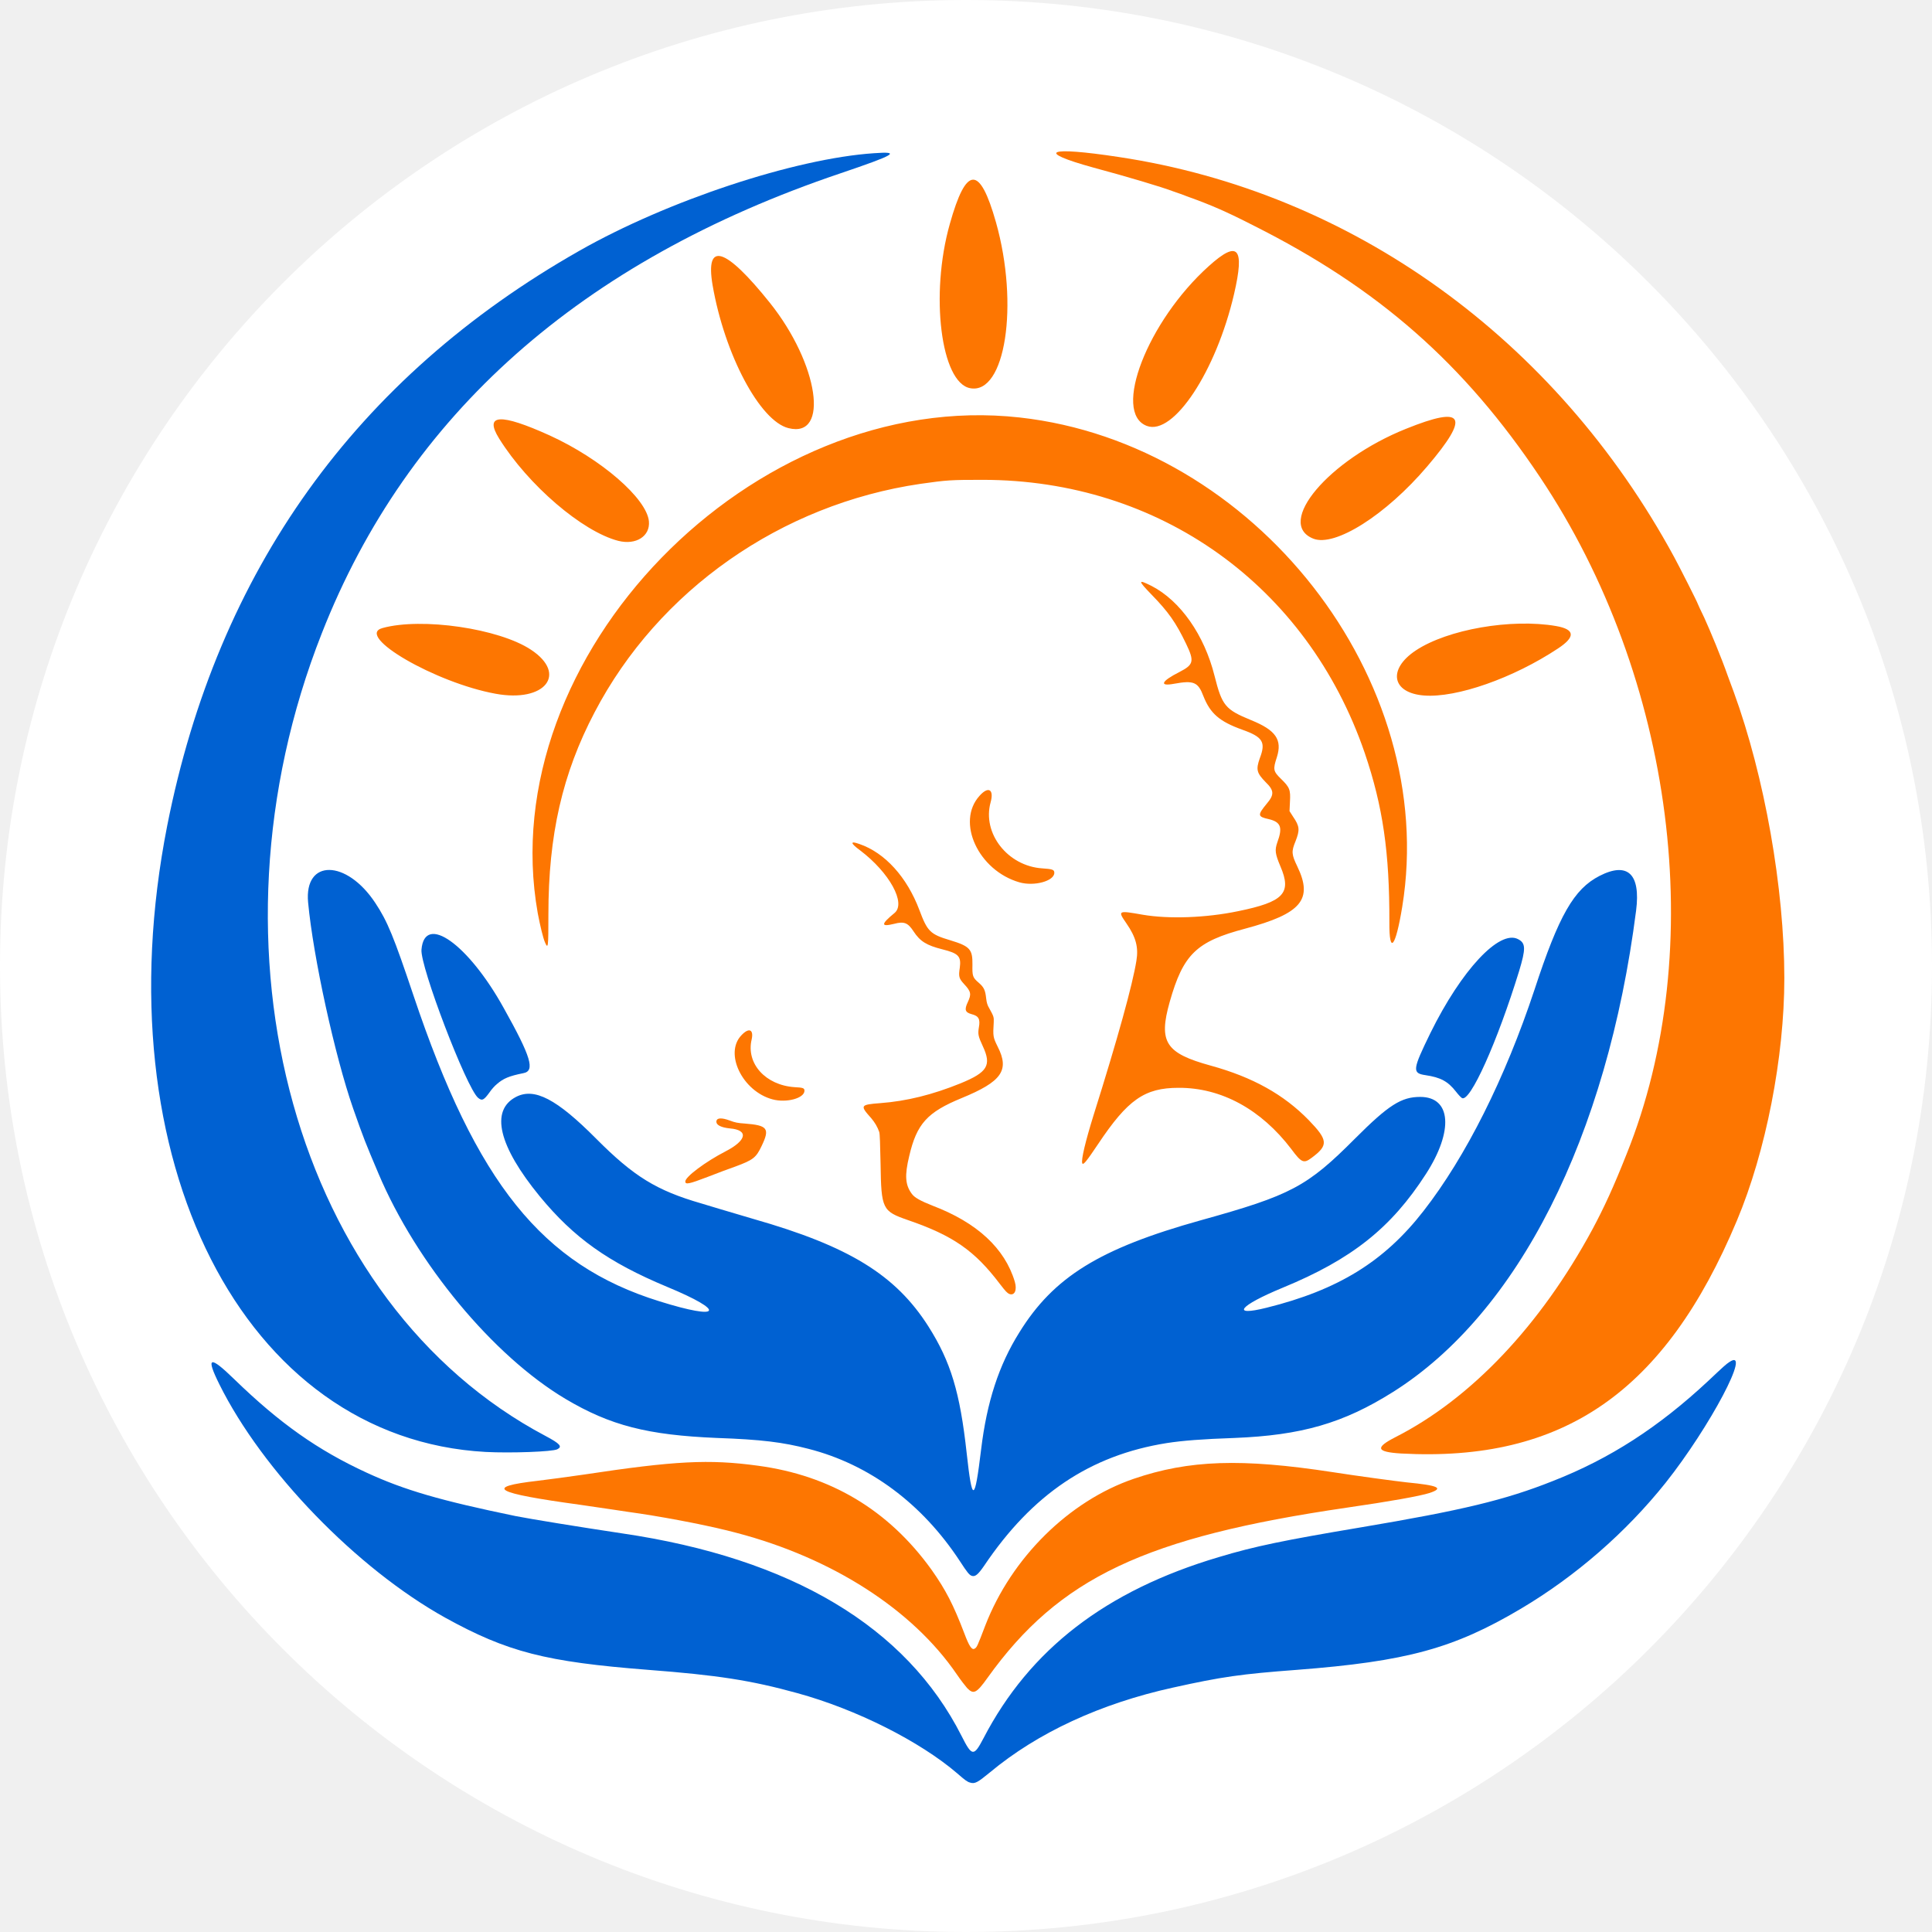
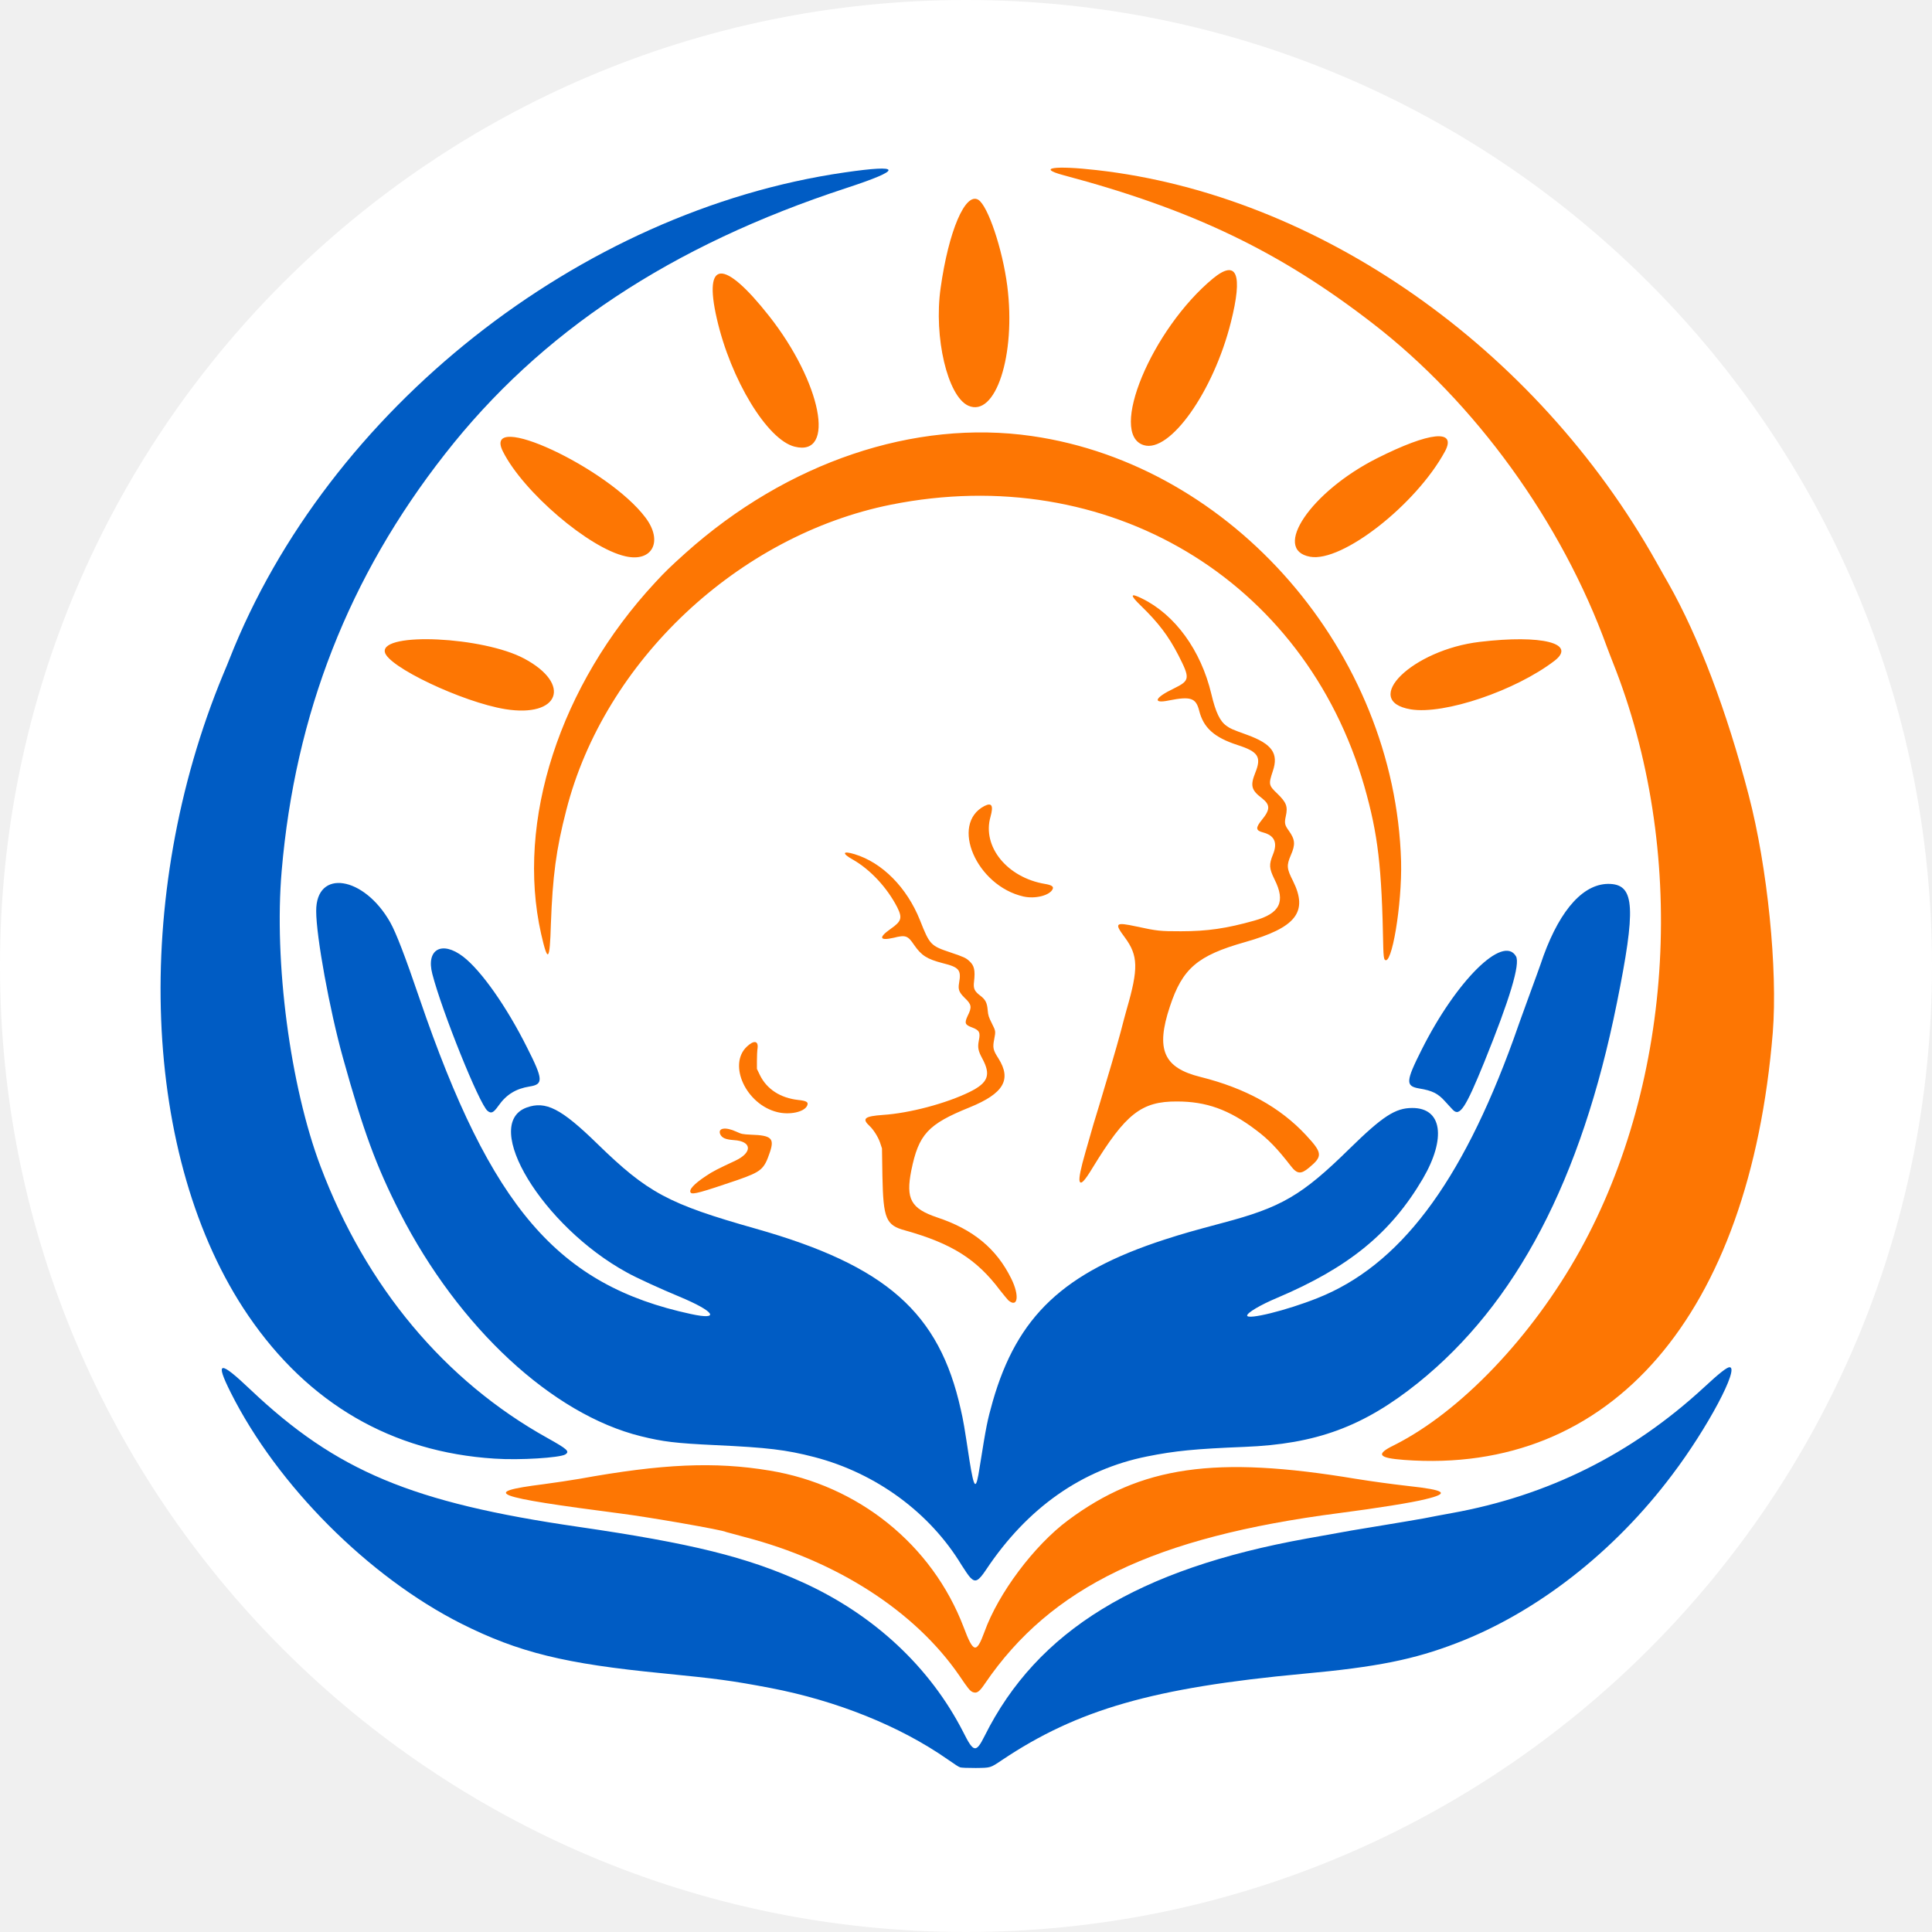
<svg xmlns="http://www.w3.org/2000/svg" viewBox="0 0 120 120">
  <circle cx="60" cy="60" r="60" fill="#fff" />
-   <g transform="translate(60 60) scale(0.13782) translate(-535.5 -547.0)">
-     <path fill="#0061D2" fill-rule="evenodd" d="M537.3 915.0C536.1 914.7 534.9 913.8 531.6 910.9C514.7 896.4 486.1 882.0 459.5 874.7C438.5 868.9 423.5 866.6 392.2 864.2C346.1 860.6 328.9 856.2 300.8 840.7C260.9 818.5 218.4 774.6 199.0 735.5C192.8 723.0 194.6 722.4 205.7 733.2C226.2 753.1 243.4 765.2 265.3 775.3C282.4 783.2 298.6 787.9 332.5 794.9C339.6 796.3 361.2 799.8 380.5 802.7C456.8 813.9 508.6 844.8 533.5 894.0C538.2 903.3 539.0 903.4 543.4 895.0C564.2 855.0 598.5 828.5 649.4 813.4C665.6 808.5 678.9 805.8 713.4 800.0C759.1 792.3 778.4 787.7 800.0 779.1C825.8 769.0 847.7 754.8 870.0 734.0C877.1 727.3 878.0 726.5 879.5 725.5C890.0 718.4 870.8 754.7 850.8 779.9C833.0 802.2 810.3 822.0 785.5 836.7C755.3 854.6 734.0 860.4 684.7 864.2C659.4 866.1 650.9 867.3 628.8 872.2C596.1 879.4 567.8 892.5 546.3 910.4C540.7 915.0 539.5 915.7 537.3 915.0ZM538.0 821.8C537.0 821.4 536.1 820.4 532.8 815.3C515.7 789.2 491.9 771.6 464.5 764.6C452.9 761.6 443.2 760.4 423.3 759.7C392.0 758.4 375.2 754.1 355.0 742.1C322.4 722.7 287.8 681.0 270.7 640.5C264.9 626.8 264.1 624.9 259.3 611.2C251.1 587.7 241.3 543.0 239.0 518.3C237.2 498.7 256.3 498.9 269.3 518.6C274.8 526.9 277.6 533.8 286.5 560.3C314.9 644.9 344.5 681.7 397.3 698.1C425.4 706.9 427.6 702.7 400.8 691.6C374.2 680.5 358.8 669.5 343.4 650.8C324.8 628.1 321.0 612.1 332.7 606.0C341.0 601.7 351.0 606.9 368.8 624.8C385.8 641.9 396.1 648.2 416.2 654.0C418.2 654.6 421.9 655.7 424.5 656.5C427.1 657.3 433.9 659.3 439.7 661.0C482.8 673.3 503.8 686.2 518.6 709.5C528.6 725.3 532.8 739.1 535.8 766.5C538.3 789.2 539.4 788.9 542.3 765.0C544.9 743.4 550.3 726.9 559.5 712.2C575.0 687.1 595.8 674.3 641.3 661.6C682.0 650.3 689.2 646.5 710.9 624.7C726.0 609.6 731.7 606.0 740.2 606.0C754.2 606.0 755.3 621.3 742.8 640.7C727.1 665.1 709.3 679.2 678.2 692.0C658.6 700.1 654.6 705.1 671.0 701.0C703.2 693.0 724.0 680.2 741.7 657.4C760.8 632.9 778.5 597.5 791.7 557.7C802.7 524.1 809.5 512.3 821.0 506.4C833.7 499.9 839.6 505.5 837.5 522.0C824.4 624.3 784.3 703.5 727.9 739.0C705.5 753.1 686.6 758.5 656.5 759.7C642.0 760.2 633.1 760.9 626.0 762.0C591.4 767.5 565.3 785.1 543.6 817.4C540.9 821.3 539.6 822.4 538.0 821.8ZM319.0 766.0C209.8 760.0 145.9 634.3 175.5 483.8C198.2 368.9 260.5 281.9 361.2 224.7C400.9 202.1 458.3 183.1 494.0 180.7C506.3 179.8 503.9 181.3 478.8 189.8C361.9 229.3 283.9 298.5 245.2 397.0C188.9 539.8 233.4 699.2 346.0 758.8C352.6 762.3 353.7 763.6 351.3 764.8C349.2 765.9 330.4 766.6 319.0 766.0ZM315.6 606.4C310.4 602.0 289.4 547.1 290.1 539.6C291.5 523.1 311.2 537.1 327.2 566.0C339.5 588.0 341.4 594.3 336.0 595.3C329.5 596.6 327.0 597.7 324.1 600.2C323.1 601.0 321.6 602.7 320.8 603.9C318.2 607.5 317.4 607.9 315.6 606.4ZM759.0 606.5C758.5 606.2 757.3 604.9 756.3 603.6C752.7 599.0 749.4 597.2 742.6 596.2C736.5 595.3 736.7 593.8 744.8 577.2C758.8 548.8 775.9 530.5 784.3 534.9C787.8 536.7 787.8 539.2 784.8 549.2C774.9 581.4 762.6 608.7 759.0 606.5Z" />
-     <path fill="#FD7601" fill-rule="evenodd" d="M536.0 872.4C535.2 871.5 533.1 868.8 531.4 866.3C511.4 837.0 475.2 813.8 432.2 802.5C421.0 799.5 403.7 796.1 388.7 793.8C385.5 793.4 380.0 792.5 376.5 792.0C373.0 791.5 366.3 790.5 361.5 789.8C322.7 784.5 318.1 781.8 342.5 779.0C347.3 778.4 356.6 777.2 363.3 776.2C404.3 770.0 419.7 769.2 441.7 772.2C474.5 776.6 500.6 792.2 519.9 819.0C526.4 828.2 529.8 834.8 534.8 847.9C536.9 853.5 538.1 855.3 539.3 854.7C540.4 854.1 540.5 853.9 544.2 844.2C556.0 813.7 581.9 788.1 611.1 778.1C636.0 769.6 659.6 768.8 700.7 775.1C711.6 776.8 728.6 779.1 734.0 779.7C748.5 781.1 751.0 782.3 744.4 784.5C740.0 785.9 726.6 788.3 707.2 791.1C616.2 804.4 577.5 822.7 545.2 867.8C540.2 874.8 538.9 875.4 536.0 872.4ZM731.5 766.7C720.4 766.0 719.7 764.1 729.1 759.3C763.1 742.0 794.4 709.0 817.8 665.7C823.1 655.8 827.3 646.7 833.2 631.8C870.4 539.5 854.8 417.3 794.2 326.7C760.0 275.5 721.4 241.6 665.3 213.4C653.0 207.1 646.1 204.1 635.8 200.4C633.8 199.6 630.7 198.5 628.9 197.9C623.7 195.9 607.9 191.2 593.0 187.2C566.5 179.9 572.1 177.5 604.3 182.4C709.4 198.2 801.2 264.3 854.6 362.6C857.0 367.0 865.3 383.4 865.3 383.8C865.3 383.9 866.6 386.7 868.2 390.0C870.9 395.9 876.0 408.2 878.8 416.2C879.6 418.4 880.8 421.7 881.5 423.5C895.4 461.6 904.3 512.0 904.3 552.5C904.3 588.0 896.0 630.7 882.9 661.8C850.6 738.9 804.7 770.7 731.5 766.7ZM555.0 694.8C554.1 694.4 553.3 693.6 550.7 690.2C539.4 675.3 529.7 668.5 509.3 661.5C497.8 657.5 497.3 656.6 497.0 636.3C496.8 627.1 496.7 622.8 496.4 621.8C495.6 619.5 494.4 617.5 492.8 615.6C487.6 609.8 487.8 609.5 496.9 608.8C508.8 607.9 520.4 605.0 533.0 599.9C545.2 594.9 547.1 591.8 543.1 583.2C541.0 578.7 540.8 577.7 541.3 574.7C542.0 570.9 541.2 569.5 538.0 568.7C535.1 567.9 534.7 566.7 536.3 563.3C538.0 559.7 537.8 558.5 534.6 555.1C532.3 552.6 532.1 551.7 532.7 547.8C533.4 542.6 532.1 541.3 524.9 539.5C517.7 537.7 514.8 535.9 511.8 531.3C509.3 527.5 507.6 526.8 503.1 528.0C497.0 529.5 497.1 528.2 503.3 523.1C508.6 518.7 501.0 504.9 487.8 494.9C483.3 491.6 483.2 490.5 487.4 492.0C498.9 495.9 508.9 506.9 514.5 521.8C518.1 531.4 519.3 532.7 528.4 535.4C537.3 538.1 538.5 539.5 538.4 546.4C538.3 551.6 538.5 552.2 541.3 554.6C543.6 556.6 544.2 557.9 544.6 561.7C544.8 563.5 545.2 564.8 545.9 565.9C548.0 569.7 548.1 570.0 548.0 572.3C547.6 578.8 547.7 579.1 549.8 583.4C555.2 594.0 551.6 599.1 533.6 606.5C518.0 612.9 513.3 618.1 509.9 632.7C507.8 641.4 508.1 645.7 511.1 649.7C512.3 651.4 515.1 652.9 520.4 655.0C540.4 662.6 553.0 674.2 557.5 689.3C558.6 693.1 557.4 695.7 555.0 694.8ZM409.0 644.1C409.0 642.0 418.1 635.2 427.2 630.5C436.7 625.6 437.6 620.9 429.1 620.2C425.2 619.8 423.0 618.7 423.0 617.2C423.0 615.4 425.2 615.2 429.2 616.7C431.3 617.5 432.6 617.8 435.8 618.0C446.1 618.8 447.2 620.2 443.4 628.1C440.9 633.4 439.6 634.4 431.5 637.4C429.1 638.2 423.6 640.3 419.2 642.0C410.6 645.3 409.0 645.6 409.0 644.1ZM587.9 635.9C587.3 634.4 589.4 625.8 593.0 614.2C603.9 579.6 610.6 555.3 612.3 544.6C613.3 538.6 612.1 534.0 607.8 527.8C603.8 522.0 603.9 521.9 615.2 523.9C627.0 525.9 643.7 525.3 658.1 522.3C678.7 518.1 682.4 514.2 677.2 502.1C674.8 496.4 674.6 494.8 675.8 491.3C678.3 484.5 677.4 482.1 671.9 480.8C666.9 479.7 666.8 479.0 671.0 473.9C674.5 469.8 674.4 467.9 670.6 464.2C666.5 460.0 666.1 458.5 667.9 453.4C670.7 446.1 669.3 443.8 660.0 440.5C649.7 436.8 645.6 433.2 642.5 425.4C640.1 419.0 638.1 418.2 629.3 419.8C622.4 421.1 623.4 418.7 631.7 414.5C638.1 411.2 638.5 409.7 634.7 401.8C630.1 392.2 626.7 387.4 619.1 379.6C612.9 373.2 612.9 372.6 619.1 375.7C632.1 382.4 642.9 397.8 647.5 416.2C650.9 429.7 652.3 431.4 664.0 436.2C675.1 440.7 678.1 445.0 675.6 452.9C673.8 458.4 673.9 459.2 677.5 462.7C681.4 466.5 681.8 467.6 681.5 472.9L681.3 477.2L682.9 479.7C685.9 484.1 686.0 485.7 684.0 490.8C682.1 495.4 682.2 496.7 684.8 502.1C692.0 517.0 686.7 523.4 661.2 530.2C639.3 536.0 633.4 541.7 627.3 563.2C622.2 581.3 625.4 586.3 645.8 591.9C664.7 597.1 678.7 604.9 690.0 616.5C698.7 625.5 698.9 627.8 691.2 633.5C687.7 636.1 686.7 635.7 682.1 629.5C668.5 611.6 650.5 601.8 631.3 601.9C616.0 601.9 608.4 607.2 595.0 627.3C589.7 635.2 588.3 636.9 587.9 635.9ZM448.3 607.1C434.8 603.5 426.4 586.4 434.3 578.2C437.7 574.6 439.9 575.6 438.9 580.1C436.3 591.0 445.2 600.7 458.2 601.6C462.0 601.8 462.7 602.0 462.7 603.2C462.7 606.6 454.6 608.8 448.3 607.1ZM345.7 536.2C344.9 534.3 343.6 529.0 342.5 523.2C321.9 407.4 439.4 286.4 559.7 299.8C665.7 311.6 748.8 417.9 732.1 520.3C729.1 538.7 726.2 542.2 726.3 527.3C726.4 495.9 723.4 475.1 715.2 451.0C689.3 375.5 622.7 327.9 543.0 327.9C528.6 327.9 527.0 328.0 515.0 329.7C452.2 338.9 396.9 377.6 368.1 432.7C353.6 460.3 347.3 488.0 347.3 523.7C347.3 538.7 347.2 539.7 345.7 536.2ZM559.6 509.3C541.1 504.0 530.9 482.1 541.6 470.3C545.6 465.8 548.2 467.4 546.6 473.2C542.7 487.2 554.3 502.0 569.9 503.0C574.5 503.3 575.3 503.6 575.3 505.0C575.3 508.7 566.3 511.2 559.6 509.3ZM742.0 425.1C727.4 424.0 725.4 413.3 738.2 404.8C752.5 395.3 781.2 390.3 801.5 393.8C810.0 395.3 810.2 398.7 802.3 403.9C782.1 417.3 756.6 426.2 742.0 425.1ZM323.5 424.3C296.5 419.4 259.9 398.2 272.5 394.7C290.2 389.8 325.1 394.9 339.5 404.5C356.1 415.5 345.7 428.4 323.5 424.3ZM378.8 355.4C362.6 351.2 338.2 330.3 325.1 309.3C318.2 298.2 325.6 297.8 347.9 307.9C371.1 318.5 391.6 336.3 392.6 346.6C393.2 353.3 386.8 357.4 378.8 355.4ZM692.0 354.4C674.8 347.5 698.9 318.9 733.8 304.9C760.1 294.3 762.8 299.0 743.4 321.8C724.7 343.8 701.7 358.3 692.0 354.4ZM455.5 304.6C442.6 301.4 426.7 271.4 421.3 240.2C417.9 220.2 427.0 223.0 447.1 248.1C469.1 275.6 474.1 309.3 455.5 304.6ZM617.0 303.6C601.3 297.7 617.3 256.4 644.9 231.6C658.1 219.7 661.2 223.1 656.3 244.2C648.2 279.0 629.0 308.1 617.0 303.6ZM537.4 286.6C524.2 284.2 519.2 244.4 528.2 212.6C535.6 186.2 541.7 186.0 549.0 211.8C559.5 249.0 553.2 289.6 537.4 286.6Z" />
+   <g transform="translate(60 60) scale(0.13485) translate(-534.5 -539.5)">
+     <path fill="#005CC4" fill-rule="evenodd" d="M531.8 908.6C530.8 908.2 529.9 907.6 526.0 904.9C504.1 889.6 475.0 877.9 444.2 872.0C426.2 868.6 420.0 867.8 394.9 865.3C349.7 860.9 328.5 855.7 302.0 842.4C259.4 820.9 217.3 778.8 195.8 735.9C188.5 721.3 190.6 721.0 205.0 734.7C244.5 772.1 279.3 786.7 355.8 797.8C408.0 805.4 433.6 811.7 459.3 823.4C492.1 838.3 517.9 862.4 533.2 892.3C538.0 901.9 539.1 902.1 543.1 894.1C567.3 845.6 613.7 817.2 691.5 803.2C711.2 799.6 715.5 798.9 727.2 797.0C733.9 795.9 742.2 794.5 745.5 793.9C748.8 793.2 754.5 792.2 758.2 791.5C802.6 783.5 841.1 764.3 874.3 733.7C881.5 727.0 885.0 724.3 886.2 724.3C890.9 724.3 876.1 752.3 859.8 773.8C833.1 809.4 797.3 837.3 760.4 851.4C740.9 858.9 723.8 862.4 689.8 865.5C620.9 871.9 585.9 881.9 551.0 905.3C545.6 908.9 546.0 908.8 539.0 908.9C535.2 908.9 532.5 908.8 531.8 908.6ZM536.5 821.2C535.8 820.5 534.0 817.9 532.5 815.5C517.9 791.3 493.1 773.1 464.7 765.7C451.6 762.3 442.9 761.3 419.3 760.2C400.4 759.3 395.0 758.6 384.8 756.1C343.9 746.0 300.9 706.1 273.8 653.2C262.8 631.6 256.9 615.5 247.5 581.7C241.4 559.8 235.2 525.9 235.2 514.2C235.1 494.6 257.2 498.0 269.3 519.4C272.0 524.2 276.2 535.1 282.8 554.5C315.7 650.8 346.5 686.6 407.8 699.8C421.6 702.8 418.8 698.6 402.5 691.8C394.3 688.4 382.6 683.1 378.2 680.6C339.5 659.4 311.0 612.5 332.1 604.7C340.9 601.5 348.0 605.1 364.7 621.4C387.9 644.0 397.4 649.1 437.7 660.5C497.7 677.5 522.2 699.1 532.1 743.8C533.3 749.0 533.7 751.4 536.1 767.2C538.3 780.9 539.1 781.4 540.8 770.3C543.9 750.9 544.3 749.0 546.8 740.1C558.1 700.7 579.5 680.6 626.0 665.5C635.0 662.6 638.3 661.7 652.8 657.8C679.7 650.7 689.2 645.2 711.0 623.8C726.5 608.6 732.3 604.9 740.0 604.9C753.8 604.8 755.8 618.8 744.9 637.5C730.2 662.5 710.8 678.4 677.7 692.4C670.1 695.6 664.0 699.2 664.0 700.5C664.0 702.6 682.0 698.2 696.3 692.5C734.0 677.6 762.5 640.0 786.7 573.2C787.7 570.2 790.7 562.0 793.3 554.8C795.9 547.7 799.2 538.7 800.5 534.8C808.5 512.9 819.4 501.1 831.3 501.7C842.5 502.3 843.1 513.0 834.3 556.5C817.9 638.1 787.9 695.2 742.6 731.6C717.5 751.7 695.8 759.7 662.7 761.0C640.2 761.9 630.8 762.8 617.9 765.4C587.9 771.4 562.8 789.0 543.8 817.5C540.2 822.9 538.8 823.6 536.5 821.2ZM317.3 766.4C270.1 763.4 231.6 741.1 203.9 700.5C154.7 628.4 150.0 507.4 192.3 405.3C193.6 402.3 194.9 399.0 195.3 398.0C240.5 283.3 356.4 191.7 478.5 174.0C505.3 170.1 505.6 172.6 479.3 181.2C398.7 207.6 338.5 247.4 294.5 303.7C250.2 360.2 225.5 423.4 219.3 495.7C215.7 537.7 223.2 594.7 237.2 631.8C258.1 687.2 294.4 730.6 341.7 756.9C351.0 762.1 352.1 763.1 349.9 764.5C347.3 766.0 329.0 767.2 317.3 766.4ZM314.1 606.2C310.3 603.0 293.2 560.6 288.7 543.2C285.7 531.8 293.1 527.7 302.9 535.2C311.2 541.6 322.9 558.2 332.3 577.0C339.8 591.8 339.9 594.0 333.5 595.0C327.2 596.0 322.8 598.7 319.2 603.8C316.8 607.2 315.8 607.6 314.1 606.2ZM758.7 605.7C758.0 605.0 756.5 603.3 755.2 601.9C751.9 598.2 749.3 596.9 743.2 595.9C736.9 594.8 737.0 592.7 744.4 578.0C760.3 546.3 781.9 524.9 787.8 535.0C789.9 538.5 784.9 554.9 773.2 583.8C764.6 604.9 761.9 609.1 758.7 605.7Z" />
+     <path fill="#FD7603" fill-rule="evenodd" d="M537.5 873.9C536.3 873.3 535.5 872.4 531.4 866.3C511.0 836.7 475.2 813.6 432.5 802.5C428.0 801.3 424.1 800.2 424.0 800.2C422.7 799.3 388.2 793.3 375.5 791.7C316.1 784.0 310.6 781.9 339.8 778.2C345.0 777.5 352.5 776.4 356.5 775.7C394.5 768.8 418.8 767.7 444.0 771.9C484.9 778.6 518.9 806.0 533.4 844.0C537.9 856.0 539.3 856.3 543.0 846.2C549.4 828.4 565.9 806.4 581.5 794.8C615.1 769.8 649.2 764.9 714.0 775.7C721.5 776.9 730.2 778.1 738.1 779.0C755.6 780.9 757.4 782.4 746.1 785.1C739.7 786.7 724.0 789.2 706.3 791.5C621.3 802.5 573.6 825.5 543.3 869.9C540.6 873.9 539.5 874.7 537.5 873.9ZM736.3 767.0C724.3 766.1 723.1 764.4 731.7 760.2C762.2 744.9 795.2 710.3 817.2 670.7C860.9 591.9 866.8 485.5 832.3 399.3C831.6 397.4 830.4 394.5 829.8 392.8C808.9 335.0 769.0 279.9 721.8 243.5C678.9 210.3 638.6 191.0 579.2 175.2C567.0 171.9 575.3 170.7 594.6 172.9C696.8 184.4 797.0 254.6 852.5 353.5C854.6 357.3 857.2 361.8 858.1 363.4C872.0 388.0 884.9 422.0 895.0 460.8C903.7 494.0 908.4 541.1 906.1 570.2C895.4 700.3 831.8 774.1 736.3 767.0ZM554.0 693.5C553.5 693.0 551.8 690.9 550.2 688.9C539.4 674.5 527.9 667.3 506.5 661.3C497.6 658.9 496.4 656.0 496.0 636.3L495.8 623.5L494.9 620.8C494.0 618.2 491.9 614.9 490.2 613.3C486.4 609.8 487.7 608.7 496.2 608.1C508.5 607.3 525.4 602.8 536.2 597.5C544.7 593.3 546.1 589.7 542.0 582.1C540.1 578.6 539.8 577.0 540.4 573.9C541.2 570.1 540.7 569.1 537.3 567.8C534.0 566.6 533.7 565.8 535.3 562.4C537.3 558.4 537.1 557.2 533.8 554.1C531.3 551.6 530.8 550.3 531.3 547.4C532.4 541.3 531.4 540.1 523.8 538.2C516.5 536.3 514.0 534.7 510.6 529.8C507.7 525.5 506.7 525.1 501.2 526.5C494.6 528.0 494.1 526.4 499.8 522.4C504.8 518.9 505.3 517.4 502.8 512.4C498.2 503.5 490.6 495.2 482.4 490.5C477.2 487.6 477.6 486.3 483.2 488.0C496.0 491.9 507.3 503.4 513.3 518.4C517.8 529.8 518.2 530.2 527.5 533.3C533.7 535.4 534.5 535.8 536.1 537.3C538.3 539.3 538.8 541.5 538.2 546.7C537.8 549.9 538.4 551.1 541.0 553.1C543.5 555.0 544.2 556.4 544.5 559.9C544.7 562.3 545.0 563.1 546.4 565.9C548.2 569.5 548.2 569.5 547.5 573.2C546.7 577.1 547.0 578.3 549.4 582.0C555.6 591.8 551.9 598.2 536.2 604.6C516.9 612.4 512.7 617.0 509.3 633.7C506.7 646.8 509.1 651.2 521.2 655.3C537.8 660.8 548.6 669.7 555.4 683.6C559.2 691.3 558.4 697.2 554.0 693.5ZM407.7 643.9C406.7 642.6 409.2 639.9 414.6 636.3C417.8 634.1 420.5 632.8 428.2 629.2C436.3 625.4 435.9 620.2 427.6 619.7C423.7 619.4 422.1 618.7 421.3 617.0C420.1 614.1 423.7 613.5 428.7 615.8C431.1 616.9 431.4 617.0 435.5 617.2C444.9 617.5 446.3 618.9 444.2 625.2C441.5 633.2 440.3 634.2 429.2 638.1C412.4 643.8 408.6 644.9 407.7 643.9ZM586.8 638.5C586.5 637.1 587.3 632.9 589.5 625.3C592.7 613.9 593.9 610.0 596.0 603.2C599.3 592.3 603.9 576.8 605.7 570.0C606.6 566.4 607.9 561.7 608.5 559.5C614.0 540.6 613.8 534.7 607.7 526.4C602.7 519.7 603.2 519.2 613.0 521.3C622.7 523.4 623.9 523.5 633.5 523.5C645.7 523.5 654.5 522.2 667.3 518.6C679.1 515.3 681.8 509.9 676.6 499.6C674.1 494.5 674.0 492.8 675.9 488.1C678.1 482.7 676.6 479.4 671.4 478.0C667.9 477.1 667.8 475.9 670.7 472.3C674.7 467.4 674.7 465.3 670.8 462.2C665.9 458.5 665.4 456.4 667.7 450.6C670.7 443.2 669.2 440.8 659.5 437.7C648.8 434.2 643.9 429.8 641.9 421.9C640.4 416.0 638.0 415.2 627.9 417.2C620.2 418.8 621.4 415.9 630.2 411.7C637.7 408.0 637.8 407.1 632.3 396.3C627.7 387.4 623.1 381.4 615.2 373.7C609.9 368.6 610.0 367.5 615.5 370.2C630.7 377.6 642.7 394.0 647.5 414.2C649.5 422.7 651.5 426.8 654.5 428.9C656.3 430.2 657.0 430.5 663.9 433.0C675.5 437.2 678.6 441.6 675.8 449.8C673.8 455.8 673.9 456.3 677.9 460.1C682.1 464.2 682.8 466.0 681.8 470.5C681.1 473.7 681.3 474.6 683.2 477.2C686.1 481.3 686.3 483.5 684.1 488.5C682.1 493.2 682.2 494.6 685.1 500.3C692.2 514.6 686.6 521.8 663.0 528.5C641.1 534.7 634.2 540.6 628.4 558.2C621.8 578.0 625.5 586.4 642.5 590.6C663.3 595.8 679.2 604.6 691.1 617.4C698.7 625.6 698.9 627.1 692.5 632.4C688.8 635.5 687.0 635.4 684.1 631.6C677.9 623.6 673.8 619.3 668.0 615.0C655.6 605.6 645.1 601.9 631.7 601.9C615.3 601.8 608.0 607.6 592.9 632.3C589.1 638.6 587.3 640.5 586.8 638.5ZM447.6 606.8C433.2 603.3 424.7 584.9 433.6 576.6C436.8 573.6 438.9 573.9 438.5 577.3C438.3 578.5 438.2 581.2 438.2 583.2L438.2 586.9L439.6 589.8C442.8 596.3 449.1 600.3 457.2 601.2C461.1 601.6 462.1 602.2 461.3 603.9C459.9 606.8 453.2 608.2 447.6 606.8ZM727.3 536.5C727.0 536.0 726.8 534.7 726.7 531.2C726.0 493.5 724.3 479.0 718.0 456.8C690.5 361.2 599.6 307.1 500.0 327.0C429.6 341.1 367.9 399.1 350.4 467.7C345.7 485.8 344.1 498.2 343.3 520.2C342.8 537.5 341.9 538.3 338.8 524.7C327.1 472.8 347.4 410.2 391.3 362.9C396.1 357.7 398.2 355.7 405.3 349.3C452.1 307.4 510.8 287.6 564.8 295.4C657.3 308.7 732.1 394.9 734.9 491.3C735.4 511.1 730.5 540.4 727.3 536.5ZM561.0 507.5C539.3 502.6 527.0 474.1 543.0 465.8C546.4 464.1 547.2 465.6 545.8 470.7C541.8 484.5 553.5 498.8 570.9 501.7C573.9 502.2 575.0 502.9 574.4 504.1C573.1 507.0 566.4 508.7 561.0 507.5ZM322.3 421.2C302.6 418.0 267.8 401.5 266.8 394.8C265.3 385.6 312.1 387.8 331.0 397.9C353.1 409.7 347.2 425.2 322.3 421.2ZM739.4 421.3C716.0 417.4 740.2 393.8 771.2 390.2C799.8 386.8 815.9 390.9 805.6 398.9C787.6 412.7 754.8 423.8 739.4 421.3ZM377.7 350.8C360.9 347.1 330.5 321.1 321.2 302.5C311.3 282.9 369.7 310.0 386.9 333.0C395.1 343.9 390.0 353.6 377.7 350.8ZM693.0 351.0C675.2 347.8 693.4 321.0 723.7 305.7C748.1 293.4 760.7 292.1 755.1 302.5C741.8 327.0 707.7 353.7 693.0 351.0ZM455.6 300.3C443.0 297.2 426.1 269.4 419.7 241.2C413.5 214.1 422.9 213.6 443.8 240.1C467.9 270.7 474.7 305.1 455.6 300.3ZM616.4 299.6C599.9 294.6 620.0 246.2 648.3 222.8C659.3 213.8 662.1 220.8 656.5 243.0C648.5 274.9 628.4 303.3 616.4 299.6ZM535.5 281.4C526.0 277.0 519.6 249.9 522.8 227.3C526.5 200.9 534.2 182.9 540.2 186.6C544.6 189.4 551.3 209.2 553.5 226.2C557.6 258.1 548.1 287.1 535.5 281.4Z" />
  </g>
</svg>
